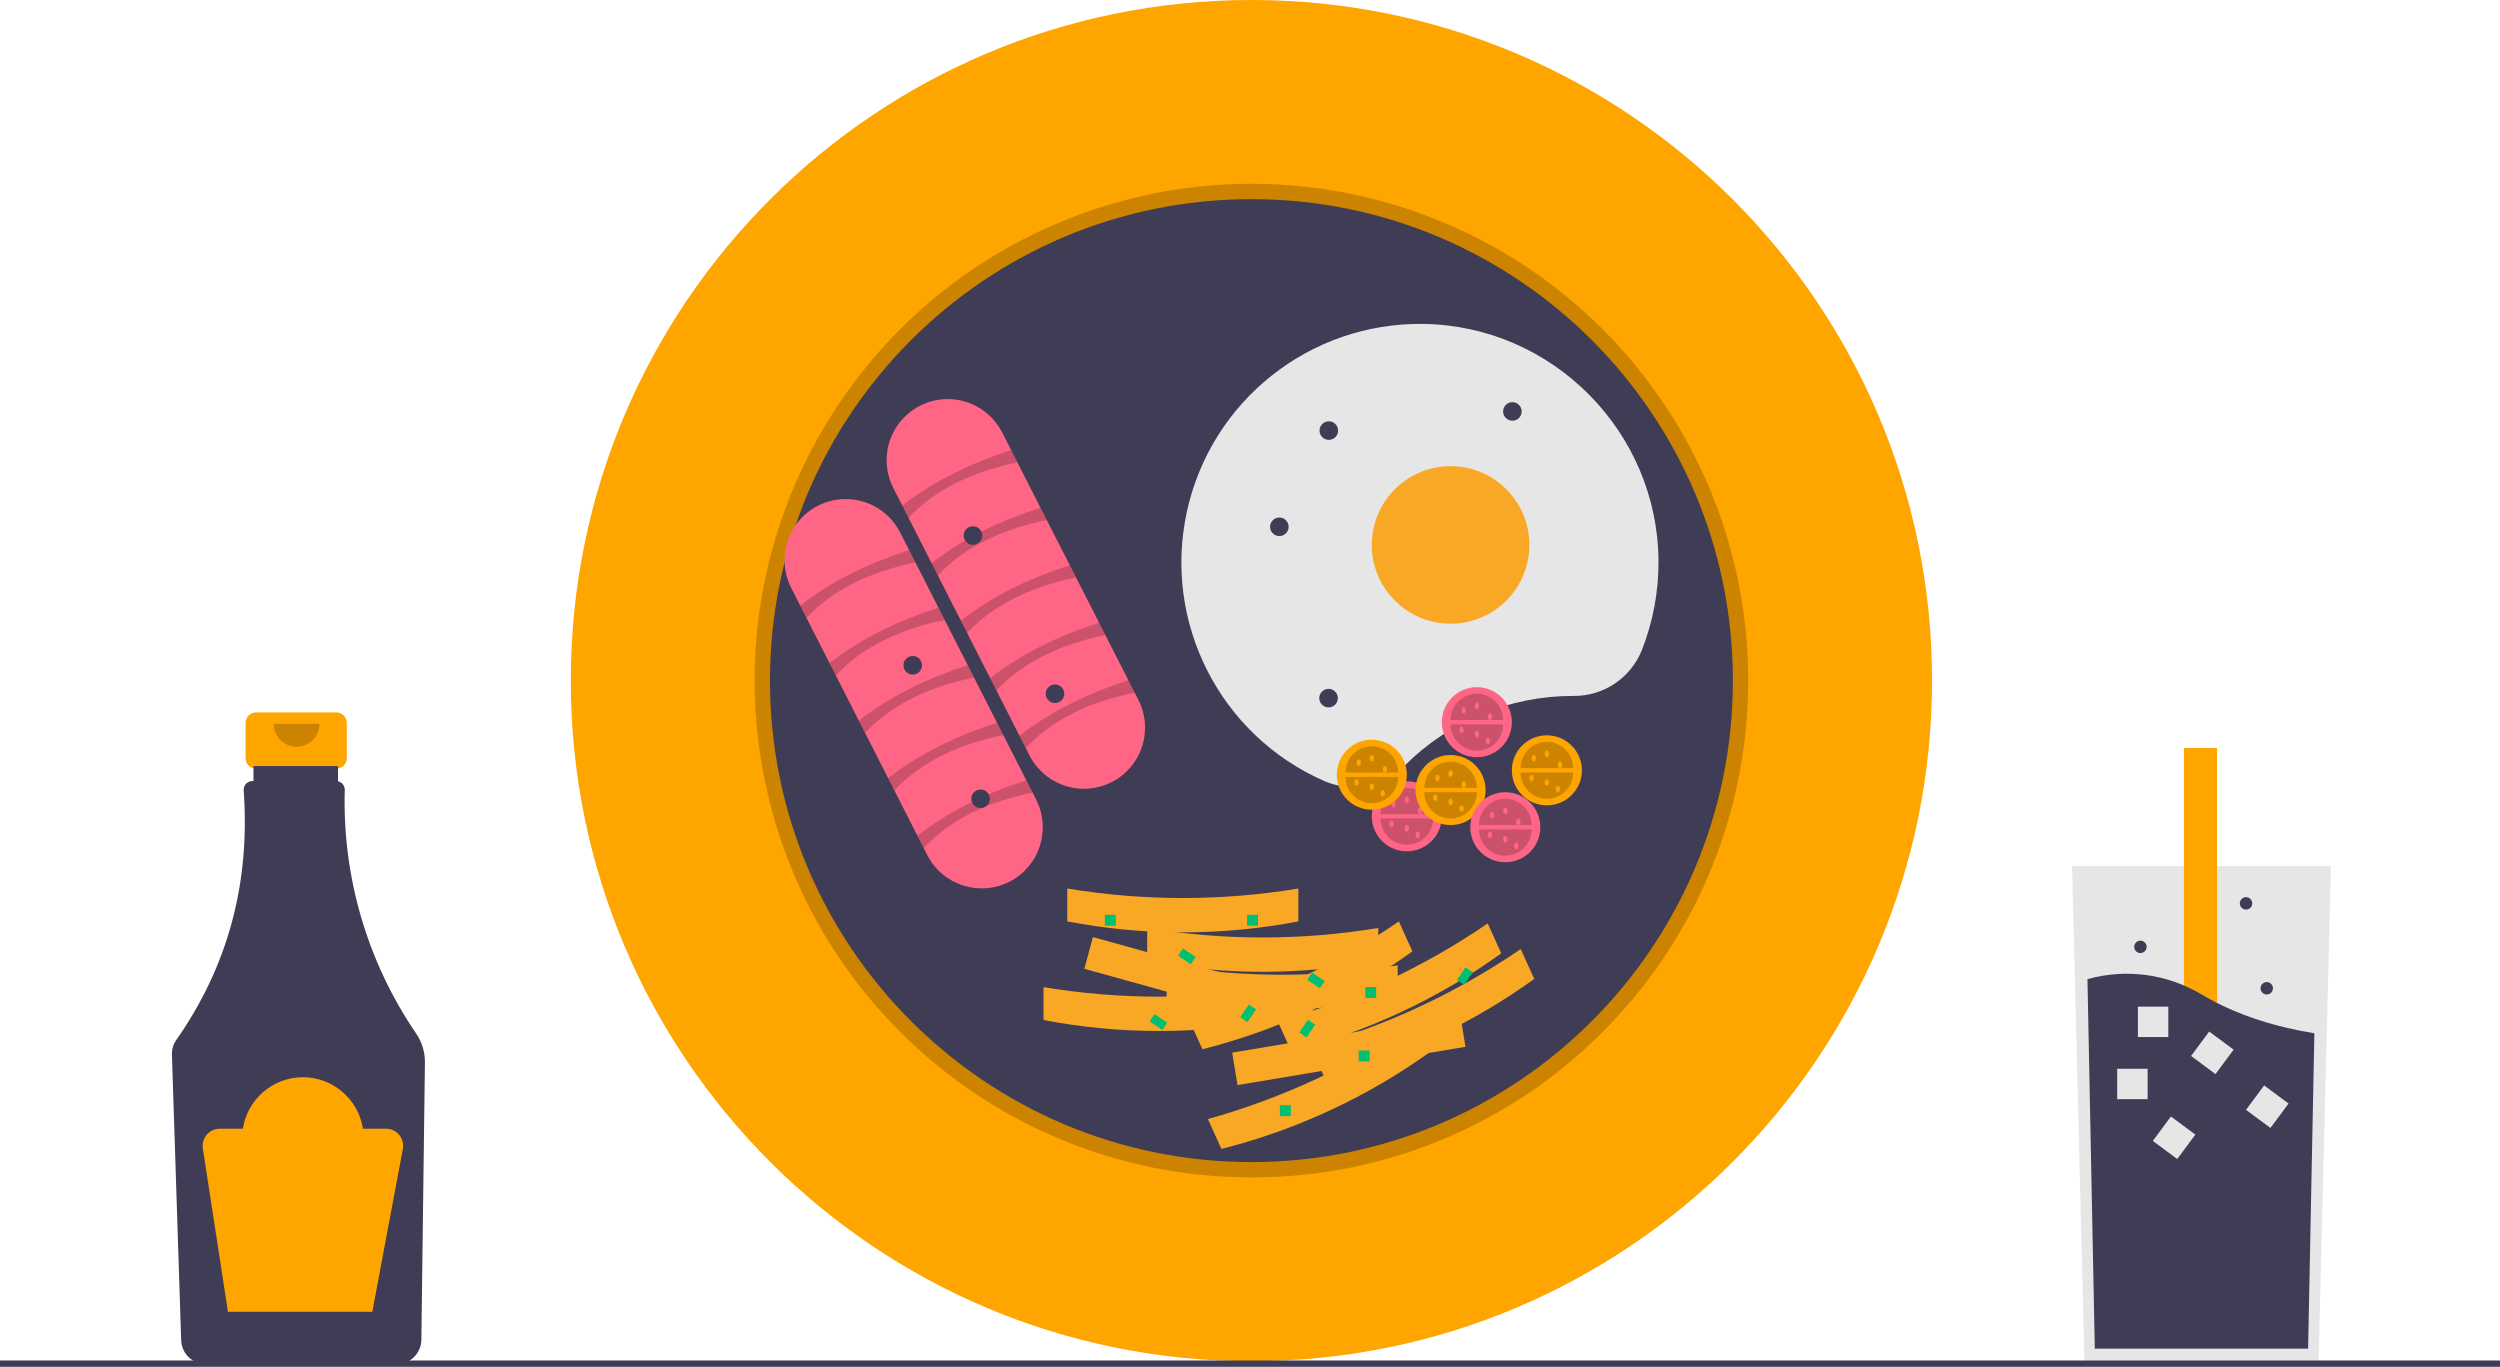
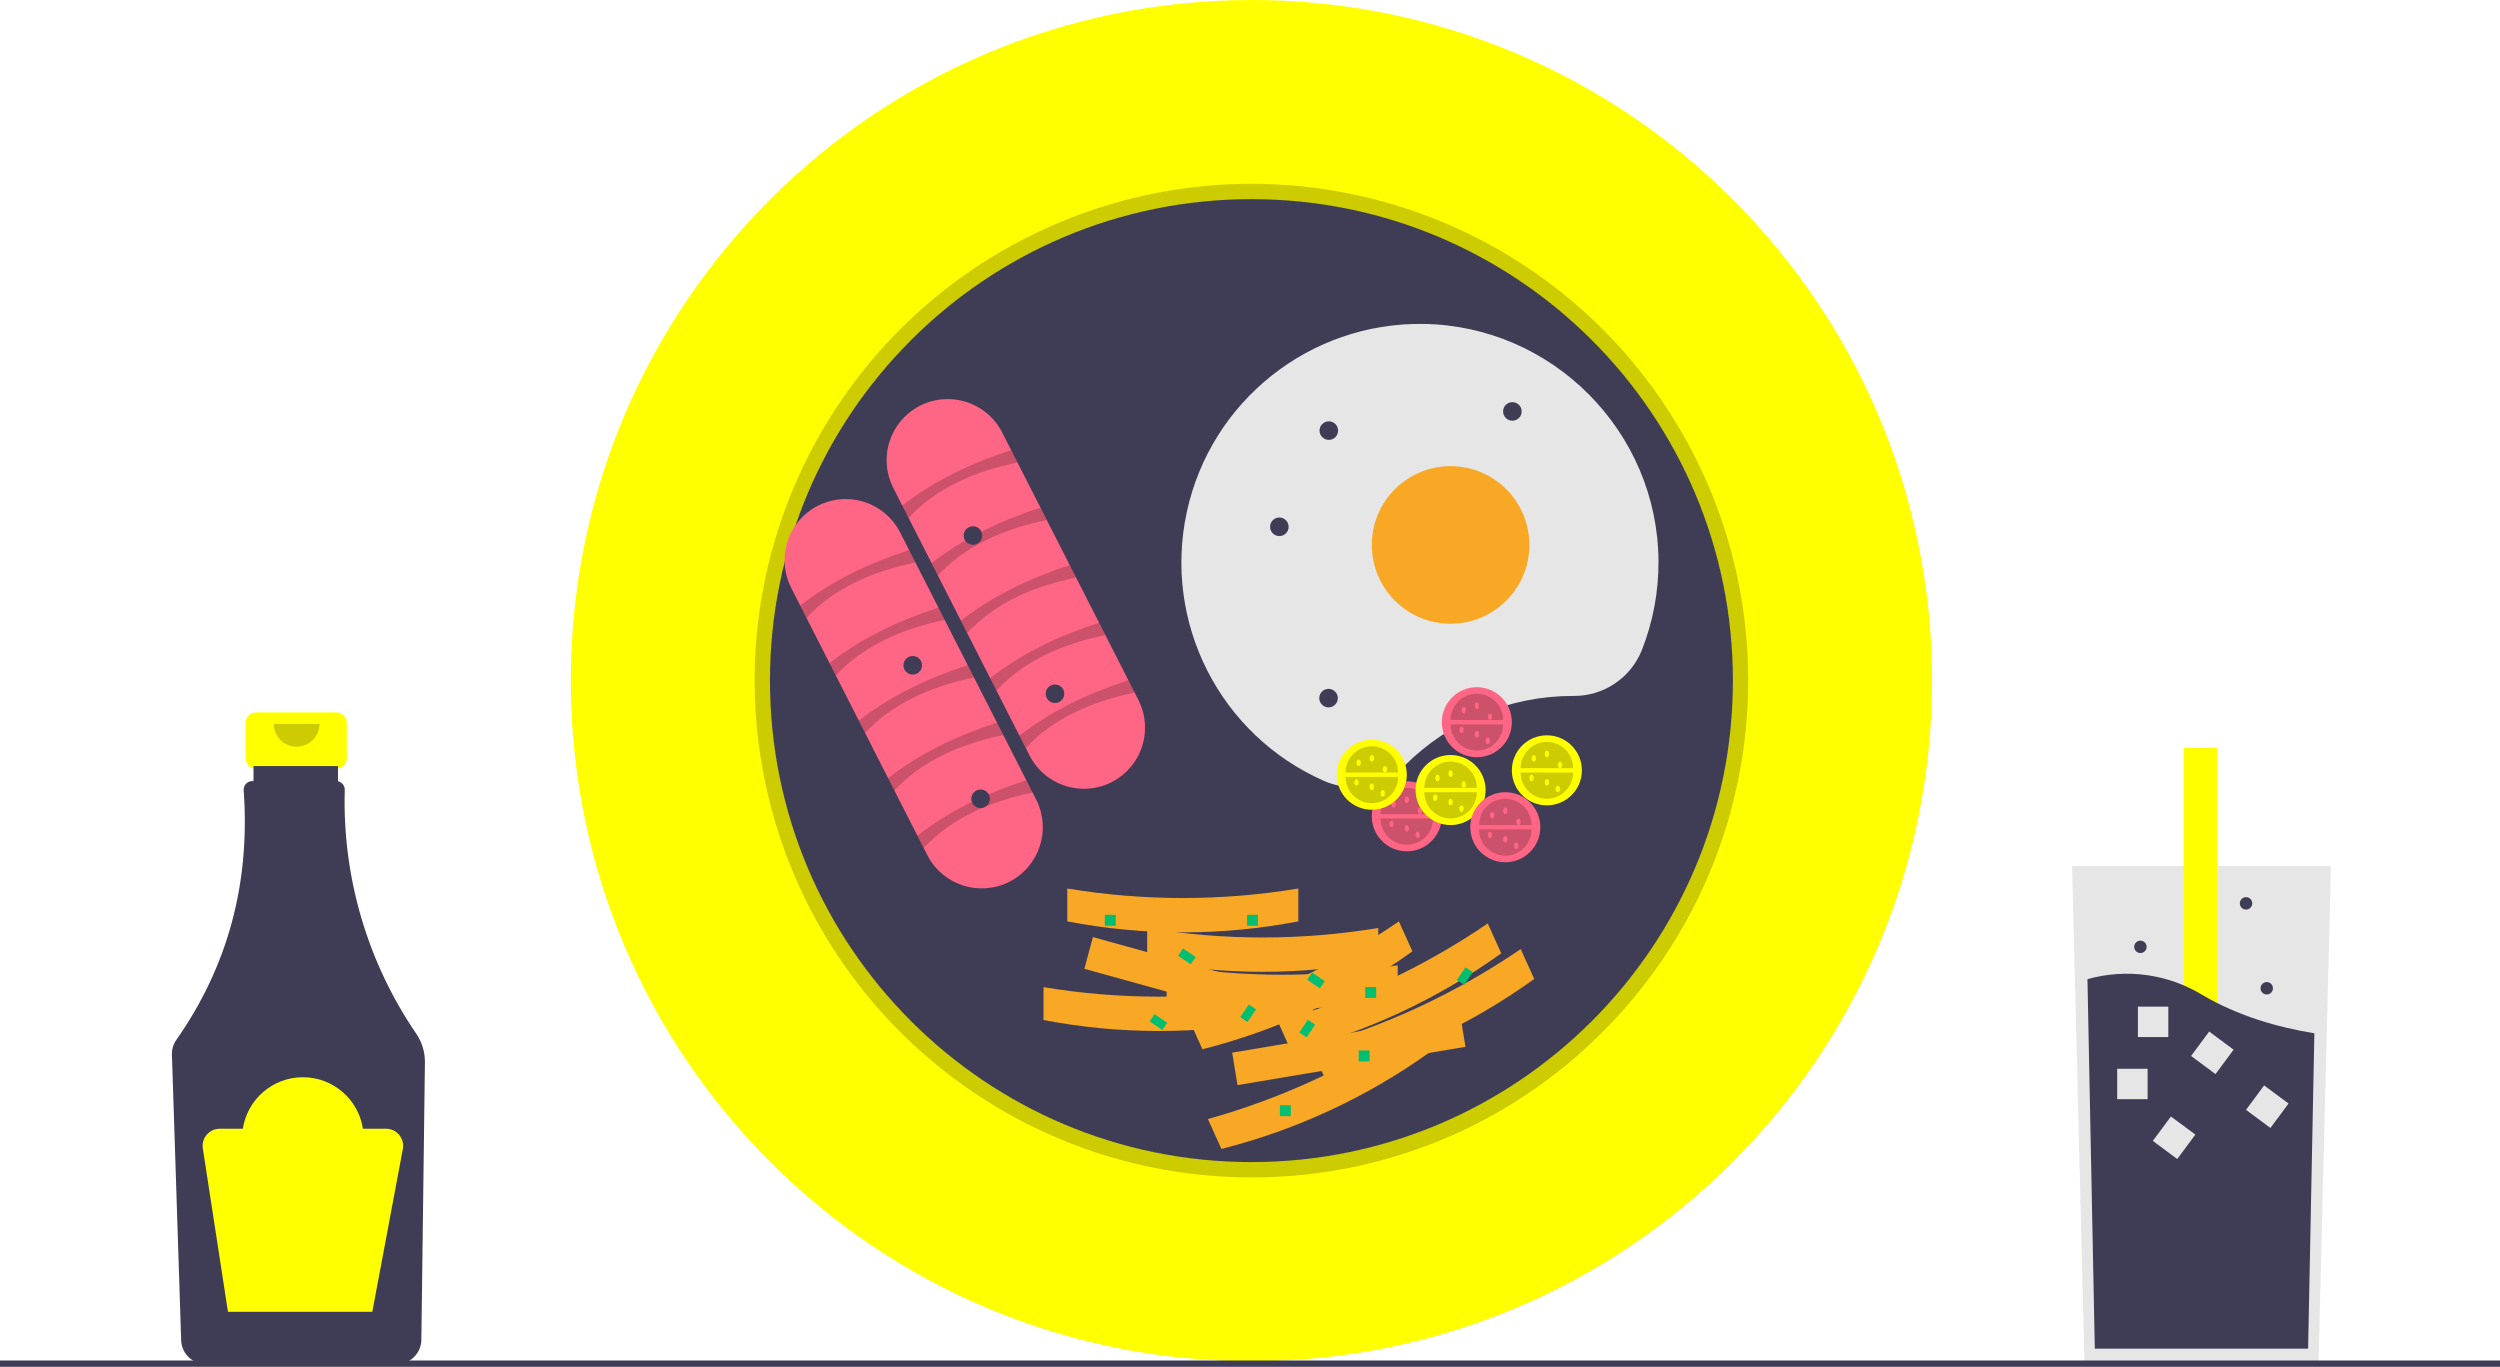
<svg xmlns="http://www.w3.org/2000/svg" id="e8a6e089-f0a2-4336-8fc5-733c88302415" data-name="Layer 1" width="888" height="485.489" viewBox="0 0 888 485.489">
-   <path d="M275.412,460.3H246.993a3.768,3.768,0,0,0-3.768,3.768v12.474a3.768,3.768,0,0,0,3.768,3.768h4.709V499h19V480.31h4.709a3.768,3.768,0,0,0,3.768-3.768V464.068A3.768,3.768,0,0,0,275.412,460.3Z" transform="translate(-156 -207.2555)" fill="#ffa500" />
+   <path d="M275.412,460.3H246.993a3.768,3.768,0,0,0-3.768,3.768v12.474a3.768,3.768,0,0,0,3.768,3.768h4.709V499h19V480.31h4.709a3.768,3.768,0,0,0,3.768-3.768V464.068A3.768,3.768,0,0,0,275.412,460.3Z" transform="translate(-156 -207.2555)" fill="#ffff00" />
  <path d="M303.877,574.461a146.105,146.105,0,0,1-25.418-86.624,3.081,3.081,0,0,0-2.405-3.075V479.372H246.039v5.315h-.414a3.08,3.08,0,0,0-3.067,3.308q3.547,49.442-23.954,88.677a8.487,8.487,0,0,0-1.536,5.144l3.282,101.518a8.788,8.788,0,0,0,8.713,8.482h67.887a8.791,8.791,0,0,0,8.718-8.632l1.265-98.566A17.789,17.789,0,0,0,303.877,574.461Z" transform="translate(-156 -207.2555)" fill="#3f3d56" />
  <path d="M269.488,464.365a8.129,8.129,0,0,1-16.258,0" transform="translate(-156 -207.2555)" opacity="0.2" />
-   <path d="M293.13,608.182h-8.221a21.576,21.576,0,0,0-42.649,0h-8.221a6.067,6.067,0,0,0-5.996,6.989l8.929,58.041h51.274l10.846-57.846A6.067,6.067,0,0,0,293.13,608.182Z" transform="translate(-156 -207.2555)" fill="#ffa500" />
+   <path d="M293.13,608.182h-8.221a21.576,21.576,0,0,0-42.649,0h-8.221a6.067,6.067,0,0,0-5.996,6.989l8.929,58.041h51.274l10.846-57.846A6.067,6.067,0,0,0,293.13,608.182Z" transform="translate(-156 -207.2555)" fill="#ffff00" />
  <polygon points="827.952 307.634 825.98 386.448 823.538 484.181 740.414 484.181 737.552 369.675 736 307.634 827.952 307.634" fill="#e6e6e6" />
-   <rect x="775.723" y="265.704" width="11.77" height="155.95" fill="#ffa500" />
+   <rect x="775.723" y="265.704" width="11.77" height="155.95" fill="#ffff00" />
  <path d="M978.067,574.275l-2.226,112.02H900.074l-2.608-131.244a51.634,51.634,0,0,1,40.827,5.615C950.952,568.154,965.173,572.184,978.067,574.275Z" transform="translate(-156 -207.2555)" fill="#3f3d56" />
  <rect x="752.031" y="379.63" width="10.8" height="10.8" fill="#e6e6e6" />
  <rect x="759.387" y="357.562" width="10.8" height="10.8" fill="#e6e6e6" />
  <rect x="936.424" y="575.816" width="10.8" height="10.8" transform="translate(375.5752 -653.9211) rotate(36.56259)" fill="#e6e6e6" />
  <rect x="955.937" y="594.951" width="10.8" height="10.8" transform="translate(390.8143 -661.7792) rotate(36.56259)" fill="#e6e6e6" />
  <rect x="922.834" y="605.986" width="10.8" height="10.8" transform="translate(390.873 -639.8885) rotate(36.56259)" fill="#e6e6e6" />
  <circle cx="805.148" cy="351.035" r="2.207" fill="#3f3d56" />
  <circle cx="760.275" cy="336.323" r="2.207" fill="#3f3d56" />
  <circle cx="797.792" cy="320.875" r="2.207" fill="#3f3d56" />
-   <circle cx="444.508" cy="241.754" r="241.754" fill="#ffa500" />
+   <circle cx="444.508" cy="241.754" r="241.754" fill="#ffff00" />
  <path d="M600.508,625.467a176.456,176.456,0,1,1,124.774-51.683A175.304,175.304,0,0,1,600.508,625.467Zm0-342.031c-91.298,0-165.574,74.276-165.574,165.574,0,91.298,74.276,165.574,165.574,165.574,91.298,0,165.574-74.277,165.574-165.574C766.082,357.711,691.806,283.435,600.508,283.435Z" transform="translate(-156 -207.2555)" opacity="0.2" />
  <circle cx="444.508" cy="241.754" r="171.016" fill="#3f3d56" />
  <path d="M473.327,380.627a21.704,21.704,0,1,1,38.681-19.698l48.316,94.878a21.704,21.704,0,1,1-38.681,19.698Z" transform="translate(-156 -207.2555)" fill="#ff6584" />
  <path d="M478.717,391.21l-2.23-4.379c11.129-8.647,24.198-15.007,38.681-19.698l2.23,4.379C501.722,374.776,488.386,380.817,478.717,391.21Z" transform="translate(-156 -207.2555)" opacity="0.2" />
  <path d="M489.123,411.645l-2.23-4.379c11.129-8.647,24.198-15.007,38.681-19.698l2.23,4.379C512.129,395.211,498.793,401.252,489.123,411.645Z" transform="translate(-156 -207.2555)" opacity="0.2" />
  <path d="M499.53,432.081l-2.23-4.379c11.129-8.647,24.198-15.007,38.681-19.698l2.23,4.379C522.535,415.647,509.199,421.688,499.53,432.081Z" transform="translate(-156 -207.2555)" opacity="0.2" />
  <path d="M509.936,452.516l-2.23-4.379c11.129-8.647,24.198-15.007,38.681-19.698l2.23,4.379C532.942,436.082,519.606,442.123,509.936,452.516Z" transform="translate(-156 -207.2555)" opacity="0.2" />
  <path d="M520.343,472.951l-2.23-4.379c11.129-8.647,24.198-15.007,38.681-19.698l2.23,4.379C543.349,456.517,530.013,462.558,520.343,472.951Z" transform="translate(-156 -207.2555)" opacity="0.2" />
  <path d="M437.079,416.146a21.704,21.704,0,1,1,38.681-19.698l48.316,94.878a21.704,21.704,0,0,1-38.681,19.698Z" transform="translate(-156 -207.2555)" fill="#ff6584" />
  <path d="M442.468,426.729l-2.23-4.379c11.129-8.647,24.198-15.007,38.681-19.698l2.23,4.379C465.474,410.295,452.138,416.336,442.468,426.729Z" transform="translate(-156 -207.2555)" opacity="0.2" />
  <path d="M452.875,447.164l-2.23-4.379c11.129-8.647,24.198-15.007,38.681-19.698l2.23,4.379C475.881,430.73,462.544,436.771,452.875,447.164Z" transform="translate(-156 -207.2555)" opacity="0.2" />
  <path d="M463.281,467.6l-2.23-4.379c11.129-8.647,24.198-15.007,38.681-19.698l2.23,4.379C486.287,451.166,472.951,457.207,463.281,467.6Z" transform="translate(-156 -207.2555)" opacity="0.2" />
  <path d="M473.688,488.035l-2.23-4.379c11.129-8.647,24.198-15.007,38.681-19.698l2.23,4.379C496.694,471.601,483.358,477.642,473.688,488.035Z" transform="translate(-156 -207.2555)" opacity="0.2" />
  <path d="M484.095,508.47l-2.23-4.379c11.129-8.647,24.198-15.007,38.681-19.698l2.23,4.379C507.1,492.036,493.764,498.077,484.095,508.47Z" transform="translate(-156 -207.2555)" opacity="0.2" />
  <path d="M714.778,454.451l.153 0a25.888,25.888,0,0,0,24.239-16.236,84.503,84.503,0,0,0,5.923-31.694c-.271-45.911-37.622-83.575-83.529-84.21a84.744,84.744,0,0,0-35.277,162.32,25.667,25.667,0,0,0,28.506-5.286A84.458,84.458,0,0,1,714.778,454.451Z" transform="translate(-156 -207.2555)" fill="#e6e6e6" />
  <circle cx="515.246" cy="193.559" r="27.984" fill="#f9a825" />
  <circle cx="454.426" cy="187.115" r="3.297" fill="#3f3d56" />
  <circle cx="345.598" cy="190.225" r="3.297" fill="#3f3d56" />
  <circle cx="471.996" cy="152.949" r="3.297" fill="#3f3d56" />
  <circle cx="471.902" cy="247.973" r="3.297" fill="#3f3d56" />
  <circle cx="537.199" cy="146.141" r="3.297" fill="#3f3d56" />
  <circle cx="324.207" cy="236.313" r="3.297" fill="#3f3d56" />
  <circle cx="348.305" cy="283.731" r="3.297" fill="#3f3d56" />
  <circle cx="499.7" cy="289.949" r="12.438" fill="#ff6584" />
  <path d="M665.028,497.982a9.328,9.328,0,0,1-18.656,0" transform="translate(-156 -207.2555)" opacity="0.2" />
  <path d="M646.371,496.428a9.328,9.328,0,0,1,18.656,0" transform="translate(-156 -207.2555)" opacity="0.2" />
  <ellipse cx="495.035" cy="285.674" rx="0.777" ry="1.166" fill="#ff6584" />
  <ellipse cx="499.7" cy="284.119" rx="0.777" ry="1.166" fill="#ff6584" />
  <ellipse cx="499.7" cy="294.225" rx="0.777" ry="1.166" fill="#ff6584" />
  <ellipse cx="504.364" cy="288.006" rx="0.777" ry="1.166" fill="#ff6584" />
  <ellipse cx="503.586" cy="296.557" rx="0.777" ry="1.166" fill="#ff6584" />
  <ellipse cx="494.258" cy="292.67" rx="0.777" ry="1.166" fill="#ff6584" />
  <circle cx="524.575" cy="256.524" r="12.438" fill="#ff6584" />
  <path d="M689.903,464.556a9.328,9.328,0,0,1-18.656,0" transform="translate(-156 -207.2555)" opacity="0.2" />
  <path d="M671.246,463.002a9.328,9.328,0,0,1,18.656,0" transform="translate(-156 -207.2555)" opacity="0.2" />
  <ellipse cx="519.91" cy="252.248" rx="0.777" ry="1.166" fill="#ff6584" />
  <ellipse cx="524.575" cy="250.693" rx="0.777" ry="1.166" fill="#ff6584" />
  <ellipse cx="524.575" cy="260.799" rx="0.777" ry="1.166" fill="#ff6584" />
  <ellipse cx="529.239" cy="254.58" rx="0.777" ry="1.166" fill="#ff6584" />
  <ellipse cx="528.461" cy="263.131" rx="0.777" ry="1.166" fill="#ff6584" />
  <ellipse cx="519.133" cy="259.244" rx="0.777" ry="1.166" fill="#ff6584" />
-   <circle cx="549.45" cy="273.625" r="12.438" fill="#ffa500" />
+   <circle cx="549.45" cy="273.625" r="12.438" fill="#ffff00" />
  <path d="M714.778,481.658a9.328,9.328,0,0,1-18.656,0" transform="translate(-156 -207.2555)" opacity="0.2" />
  <path d="M696.121,480.103a9.328,9.328,0,0,1,18.656,0" transform="translate(-156 -207.2555)" opacity="0.2" />
-   <ellipse cx="544.785" cy="269.35" rx="0.777" ry="1.166" fill="#ffa500" />
-   <ellipse cx="549.45" cy="267.795" rx="0.777" ry="1.166" fill="#ffa500" />
-   <ellipse cx="549.45" cy="277.901" rx="0.777" ry="1.166" fill="#ffa500" />
-   <ellipse cx="554.114" cy="271.682" rx="0.777" ry="1.166" fill="#ffa500" />
-   <ellipse cx="553.336" cy="280.233" rx="0.777" ry="1.166" fill="#ffa500" />
-   <ellipse cx="544.008" cy="276.346" rx="0.777" ry="1.166" fill="#ffa500" />
-   <circle cx="487.262" cy="275.18" r="12.438" fill="#ffa500" />
+   <ellipse cx="544.785" cy="269.35" rx="0.777" ry="1.166" fill="#ffff00" />
+   <ellipse cx="549.45" cy="267.795" rx="0.777" ry="1.166" fill="#ffff00" />
+   <ellipse cx="549.45" cy="277.901" rx="0.777" ry="1.166" fill="#ffff00" />
+   <ellipse cx="554.114" cy="271.682" rx="0.777" ry="1.166" fill="#ffff00" />
+   <ellipse cx="553.336" cy="280.233" rx="0.777" ry="1.166" fill="#ffff00" />
+   <ellipse cx="544.008" cy="276.346" rx="0.777" ry="1.166" fill="#ffff00" />
+   <circle cx="487.262" cy="275.18" r="12.438" fill="#ffff00" />
  <path d="M652.59,483.213a9.328,9.328,0,0,1-18.656,0" transform="translate(-156 -207.2555)" opacity="0.2" />
  <path d="M633.934,481.658a9.328,9.328,0,0,1,18.656,0" transform="translate(-156 -207.2555)" opacity="0.2" />
-   <ellipse cx="482.598" cy="270.904" rx="0.777" ry="1.166" fill="#ffa500" />
-   <ellipse cx="487.262" cy="269.35" rx="0.777" ry="1.166" fill="#ffa500" />
-   <ellipse cx="487.262" cy="279.455" rx="0.777" ry="1.166" fill="#ffa500" />
-   <ellipse cx="491.926" cy="273.236" rx="0.777" ry="1.166" fill="#ffa500" />
-   <ellipse cx="491.149" cy="281.787" rx="0.777" ry="1.166" fill="#ffa500" />
-   <ellipse cx="481.821" cy="277.901" rx="0.777" ry="1.166" fill="#ffa500" />
-   <circle cx="515.246" cy="280.621" r="12.438" fill="#ffa500" />
+   <ellipse cx="482.598" cy="270.904" rx="0.777" ry="1.166" fill="#ffff00" />
+   <ellipse cx="487.262" cy="269.35" rx="0.777" ry="1.166" fill="#ffff00" />
+   <ellipse cx="487.262" cy="279.455" rx="0.777" ry="1.166" fill="#ffff00" />
+   <ellipse cx="491.926" cy="273.236" rx="0.777" ry="1.166" fill="#ffff00" />
+   <ellipse cx="491.149" cy="281.787" rx="0.777" ry="1.166" fill="#ffff00" />
+   <ellipse cx="481.821" cy="277.901" rx="0.777" ry="1.166" fill="#ffff00" />
+   <circle cx="515.246" cy="280.621" r="12.438" fill="#ffff00" />
  <path d="M680.575,488.654a9.328,9.328,0,1,1-18.656,0" transform="translate(-156 -207.2555)" opacity="0.2" />
  <path d="M661.918,487.099a9.328,9.328,0,1,1,18.656,0" transform="translate(-156 -207.2555)" opacity="0.2" />
-   <ellipse cx="510.582" cy="276.346" rx="0.777" ry="1.166" fill="#ffa500" />
-   <ellipse cx="515.246" cy="274.791" rx="0.777" ry="1.166" fill="#ffa500" />
-   <ellipse cx="515.246" cy="284.897" rx="0.777" ry="1.166" fill="#ffa500" />
-   <ellipse cx="519.91" cy="278.678" rx="0.777" ry="1.166" fill="#ffa500" />
-   <ellipse cx="519.133" cy="287.229" rx="0.777" ry="1.166" fill="#ffa500" />
-   <ellipse cx="509.805" cy="283.342" rx="0.777" ry="1.166" fill="#ffa500" />
+   <ellipse cx="510.582" cy="276.346" rx="0.777" ry="1.166" fill="#ffff00" />
+   <ellipse cx="515.246" cy="274.791" rx="0.777" ry="1.166" fill="#ffff00" />
+   <ellipse cx="515.246" cy="284.897" rx="0.777" ry="1.166" fill="#ffff00" />
+   <ellipse cx="519.91" cy="278.678" rx="0.777" ry="1.166" fill="#ffff00" />
+   <ellipse cx="519.133" cy="287.229" rx="0.777" ry="1.166" fill="#ffff00" />
+   <ellipse cx="509.805" cy="283.342" rx="0.777" ry="1.166" fill="#ffff00" />
  <circle cx="534.68" cy="293.836" r="12.438" fill="#ff6584" />
  <path d="M700.008,501.869a9.328,9.328,0,1,1-18.656,0" transform="translate(-156 -207.2555)" opacity="0.2" />
  <path d="M681.352,500.314a9.328,9.328,0,1,1,18.656,0" transform="translate(-156 -207.2555)" opacity="0.2" />
  <ellipse cx="530.016" cy="289.561" rx="0.777" ry="1.166" fill="#ff6584" />
  <ellipse cx="534.68" cy="288.006" rx="0.777" ry="1.166" fill="#ff6584" />
  <ellipse cx="534.68" cy="298.111" rx="0.777" ry="1.166" fill="#ff6584" />
  <ellipse cx="539.344" cy="291.893" rx="0.777" ry="1.166" fill="#ff6584" />
  <ellipse cx="538.567" cy="300.443" rx="0.777" ry="1.166" fill="#ff6584" />
  <ellipse cx="529.239" cy="296.557" rx="0.777" ry="1.166" fill="#ff6584" />
  <circle cx="374.734" cy="246.418" r="3.297" fill="#3f3d56" />
  <polygon points="464.345 366.08 385.17 344.123 388.203 332.857 467.378 354.815 464.345 366.08" fill="#f9a825" />
  <path d="M608.738,569.57a218.268,218.268,0,0,1-82.078,0V557.892a250.991,250.991,0,0,0,82.078,0Z" transform="translate(-156 -207.2555)" fill="#f9a825" />
  <path d="M617.176,534.536a218.268,218.268,0,0,1-82.078,0V522.857a250.992,250.992,0,0,0,82.078,0Z" transform="translate(-156 -207.2555)" fill="#f9a825" />
  <path d="M645.558,548.549a218.268,218.268,0,0,1-82.078,0v-11.678a250.992,250.992,0,0,0,82.078,0Z" transform="translate(-156 -207.2555)" fill="#f9a825" />
  <path d="M652.462,561.785a218.268,218.268,0,0,1-82.078,0v-11.678a250.992,250.992,0,0,0,82.078,0Z" transform="translate(-156 -207.2555)" fill="#f9a825" />
  <polygon points="520.531 371.824 439.554 385.426 437.676 373.904 518.652 360.302 520.531 371.824" fill="#f9a825" />
  <path d="M664.435,580.577a219.97,219.97,0,0,1-74.58,34.784l-4.804-10.612a252.954,252.954,0,0,0,74.58-34.784Z" transform="translate(-156 -207.2555)" fill="#f9a825" />
  <path d="M657.689,545.166a219.97,219.97,0,0,1-74.58,34.784l-4.804-10.612a252.954,252.954,0,0,0,74.58-34.784Z" transform="translate(-156 -207.2555)" fill="#f9a825" />
  <path d="M689.243,545.872a219.97,219.97,0,0,1-74.58,34.784l-4.804-10.612a252.955,252.955,0,0,0,74.58-34.784Z" transform="translate(-156 -207.2555)" fill="#f9a825" />
  <path d="M700.962,554.972a219.97,219.97,0,0,1-74.58,34.784L621.577,579.145a252.954,252.954,0,0,0,74.58-34.784Z" transform="translate(-156 -207.2555)" fill="#f9a825" />
  <rect x="442.953" y="324.93" width="3.887" height="3.887" fill="#00bf71" />
  <rect x="454.614" y="392.559" width="3.887" height="3.887" fill="#00bf71" />
  <rect x="392.426" y="324.93" width="3.887" height="3.887" fill="#00bf71" />
  <rect x="482.598" y="373.125" width="3.887" height="3.887" fill="#00bf71" />
  <rect x="484.93" y="350.582" width="3.887" height="3.887" fill="#00bf71" />
  <rect x="574.856" y="545.4" width="5.441" height="3.109" transform="translate(250.708 -437.1907) rotate(34.15572)" fill="#00bf71" />
  <rect x="620.719" y="553.951" width="5.441" height="3.109" transform="translate(263.4195 -461.4654) rotate(34.15572)" fill="#00bf71" />
  <rect x="564.75" y="568.721" width="5.441" height="3.109" transform="translate(262.058 -427.4946) rotate(34.15572)" fill="#00bf71" />
  <rect x="596.621" y="565.611" width="5.441" height="3.109" transform="translate(1249.177 182.3778) rotate(124.1557)" fill="#00bf71" />
  <rect x="617.61" y="571.053" width="5.441" height="3.109" transform="translate(1286.452 173.5061) rotate(124.1557)" fill="#00bf71" />
  <rect x="673.578" y="552.396" width="5.441" height="3.109" transform="matrix(-0.56144, 0.82751, -0.82751, -0.56144, 1358.406, 98.06043)" fill="#00bf71" />
  <rect y="483.248" width="888" height="2.241" fill="#3f3d56" />
</svg>
